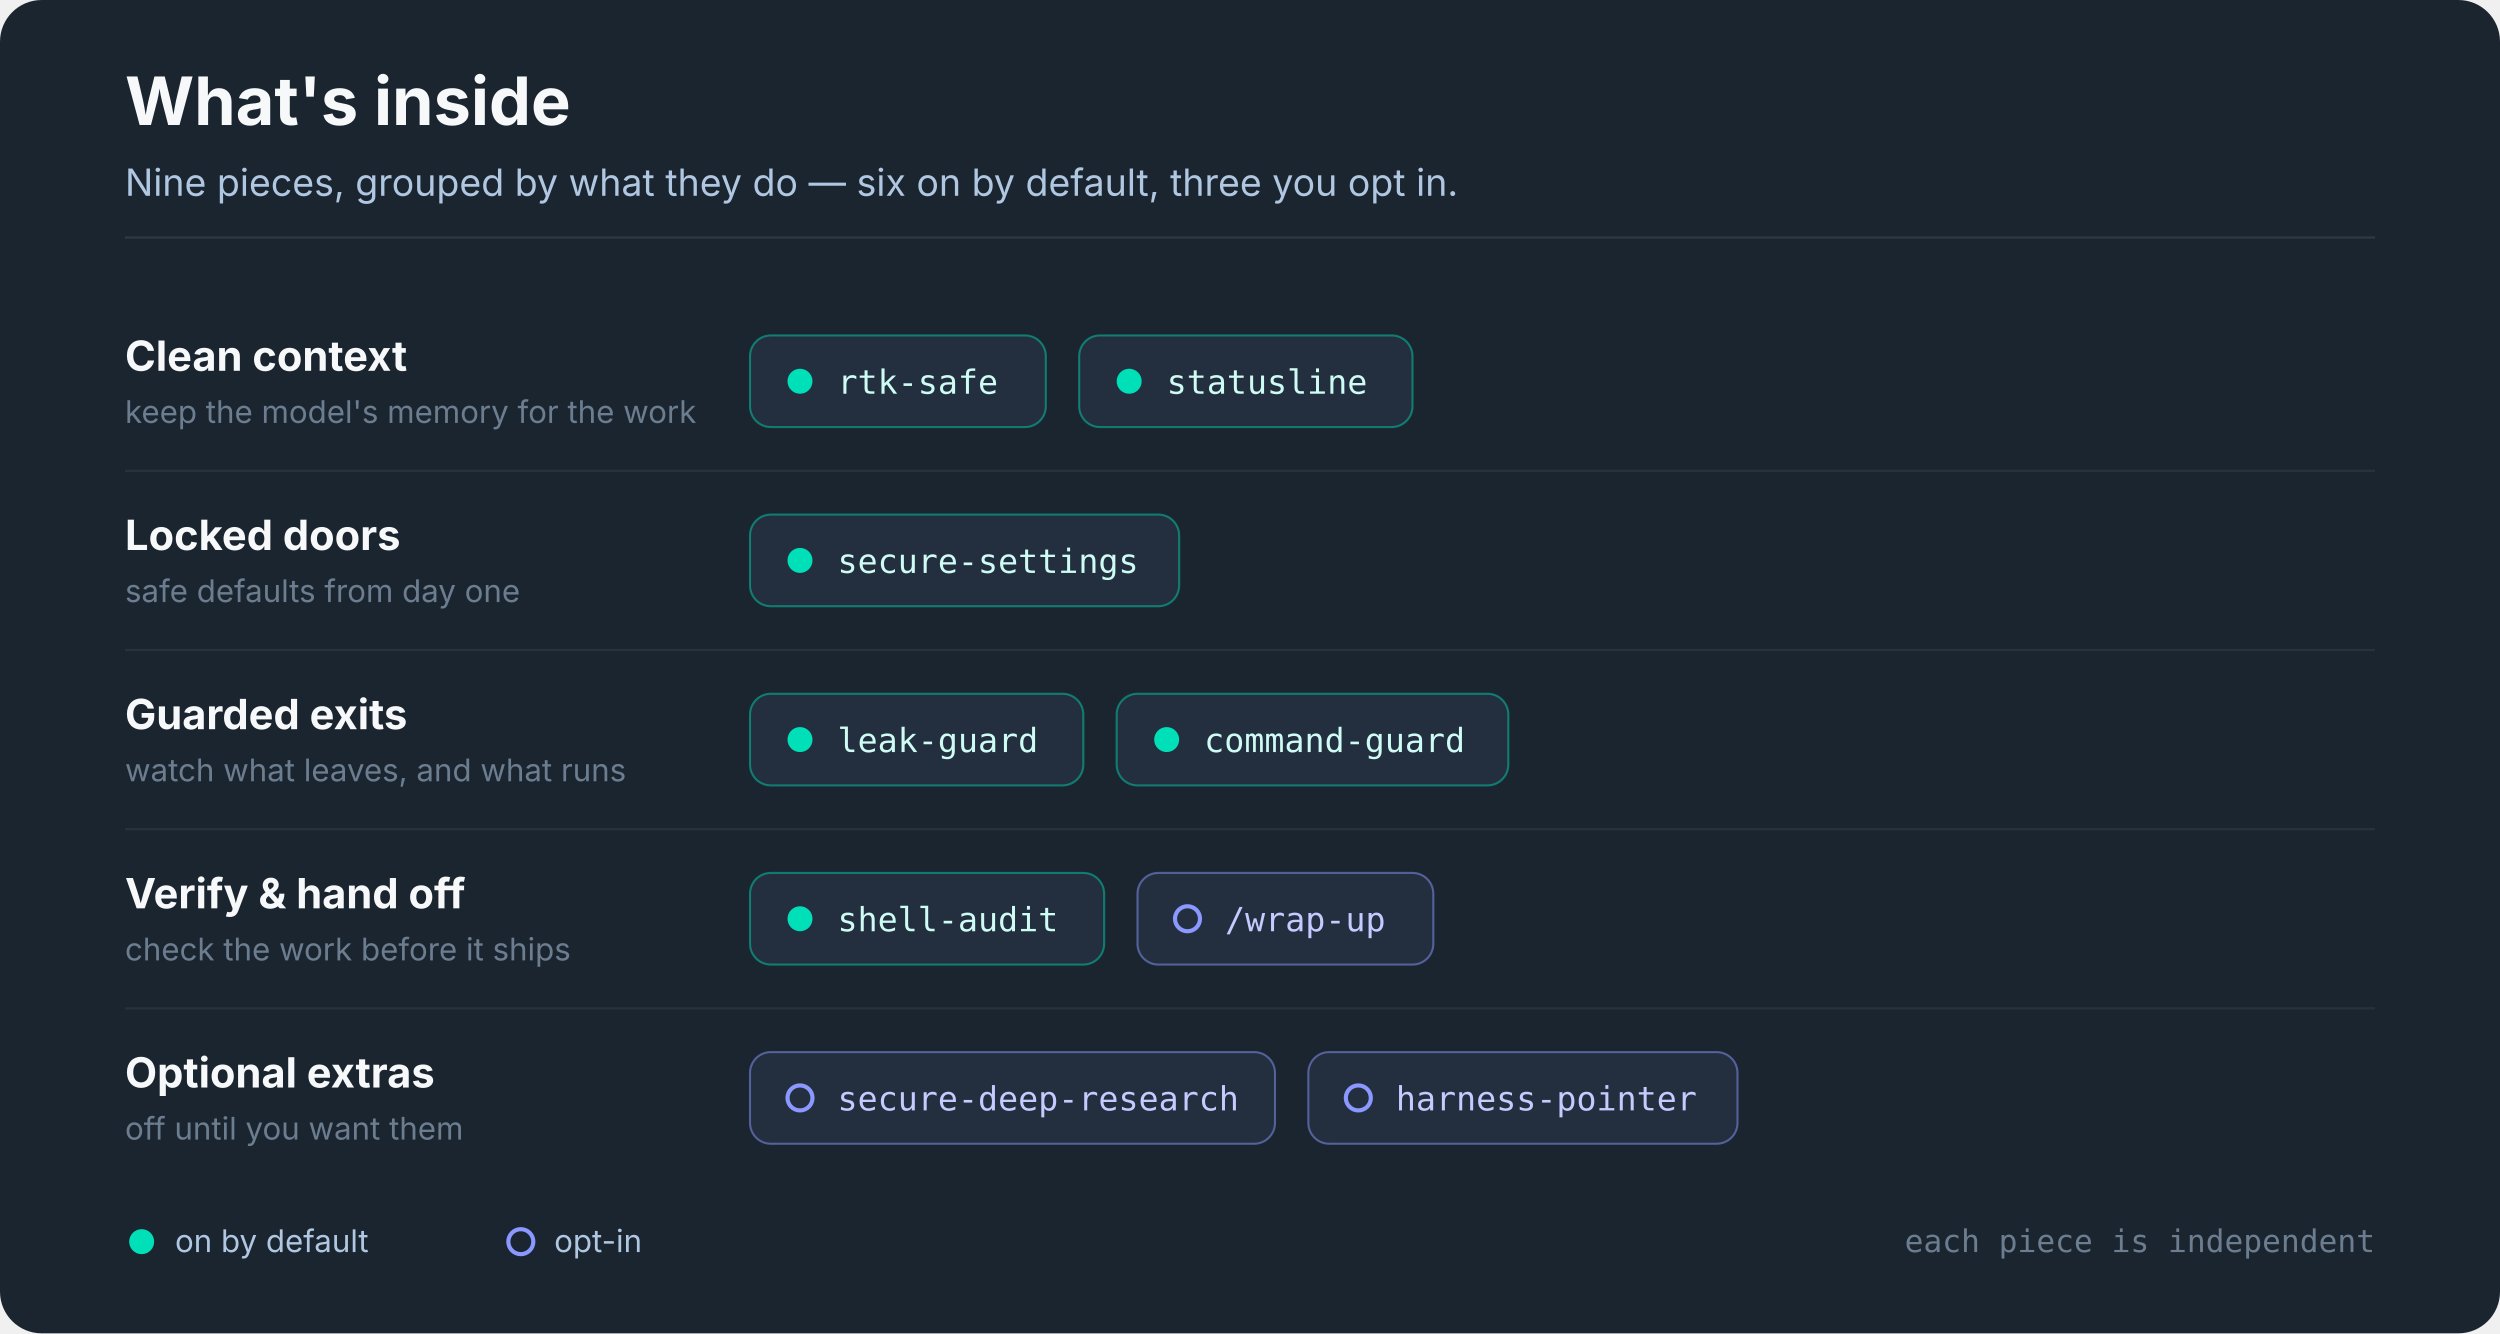
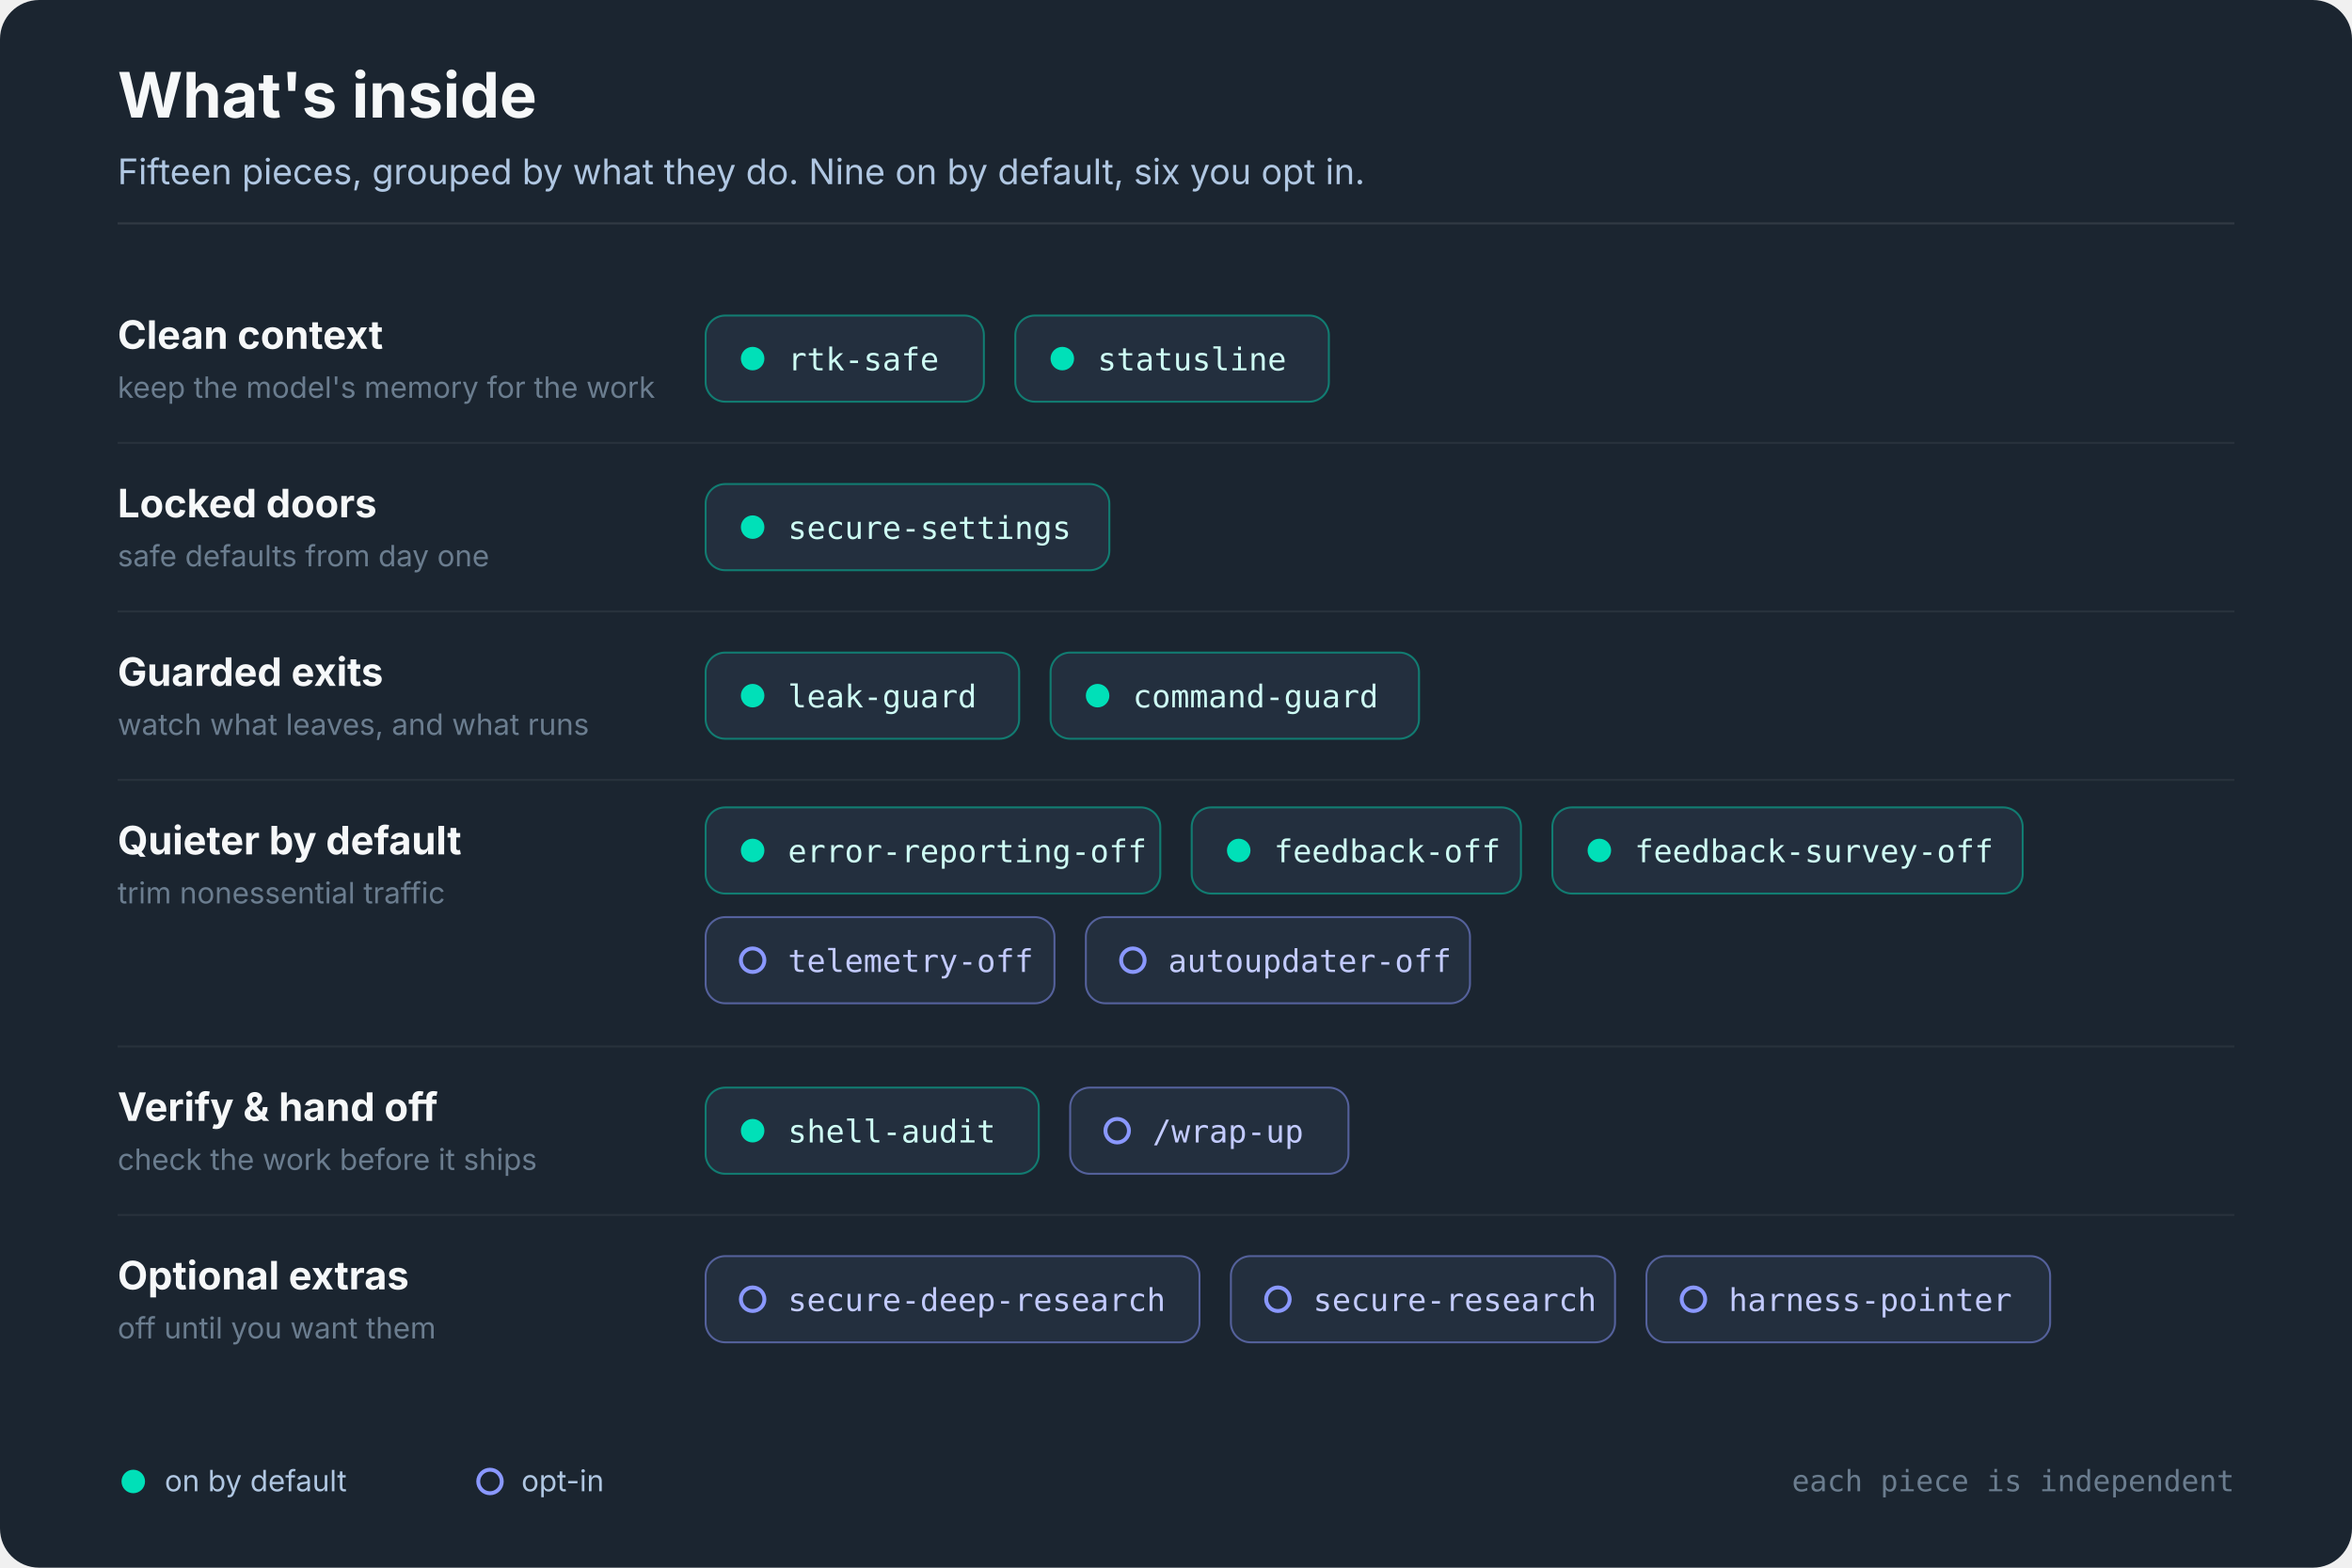
- <svg xmlns="http://www.w3.org/2000/svg" viewBox="0 0 1200 640" font-family="system-ui, -apple-system, 'Segoe UI', sans-serif">
-   <rect width="1200" height="640" rx="20" fill="#1B2530" />
+ <svg xmlns="http://www.w3.org/2000/svg" viewBox="0 0 1200 800" font-family="system-ui, -apple-system, 'Segoe UI', sans-serif">
+   <rect width="1200" height="800" rx="20" fill="#1B2530" />
  <text x="60" y="60" font-size="32" font-weight="700" fill="#F6F8F9">What's inside</text>
-   <text x="60" y="94" font-size="18" fill="#B0C7E2">Nine pieces, grouped by what they do — six on by default, three you opt in.</text>
+   <text x="60" y="94" font-size="18" fill="#B0C7E2">Fifteen pieces, grouped by what they do. Nine on by default, six you opt in.</text>
  <line x1="60" y1="114" x2="1140" y2="114" stroke="#FFFFFF" stroke-opacity="0.10" />
  <g font-size="16">
    <g transform="translate(0,140)">
      <text x="60" y="38" font-size="20" font-weight="700" fill="#F6F8F9">Clean context</text>
      <text x="60" y="63" font-size="15" fill="#6B7D8F">keep the model's memory for the work</text>
      <g transform="translate(360,21)">
        <rect width="142" height="44" rx="10" fill="#232F3E" stroke="#00E0B8" stroke-opacity="0.45" />
        <circle cx="24" cy="22" r="6" fill="#00E0B8" />
        <text x="42" y="28" font-family="ui-monospace,'Geist Mono',monospace" fill="#CEFCF4">rtk-safe</text>
      </g>
      <g transform="translate(518,21)">
        <rect width="160" height="44" rx="10" fill="#232F3E" stroke="#00E0B8" stroke-opacity="0.45" />
        <circle cx="24" cy="22" r="6" fill="#00E0B8" />
        <text x="42" y="28" font-family="ui-monospace,'Geist Mono',monospace" fill="#CEFCF4">statusline</text>
      </g>
    </g>
    <line x1="60" y1="226" x2="1140" y2="226" stroke="#FFFFFF" stroke-opacity="0.06" />
    <g transform="translate(0,226)">
      <text x="60" y="38" font-size="20" font-weight="700" fill="#F6F8F9">Locked doors</text>
      <text x="60" y="63" font-size="15" fill="#6B7D8F">safe defaults from day one</text>
      <g transform="translate(360,21)">
        <rect width="206" height="44" rx="10" fill="#232F3E" stroke="#00E0B8" stroke-opacity="0.45" />
        <circle cx="24" cy="22" r="6" fill="#00E0B8" />
        <text x="42" y="28" font-family="ui-monospace,'Geist Mono',monospace" fill="#CEFCF4">secure-settings</text>
      </g>
    </g>
    <line x1="60" y1="312" x2="1140" y2="312" stroke="#FFFFFF" stroke-opacity="0.06" />
    <g transform="translate(0,312)">
      <text x="60" y="38" font-size="20" font-weight="700" fill="#F6F8F9">Guarded exits</text>
      <text x="60" y="63" font-size="15" fill="#6B7D8F">watch what leaves, and what runs</text>
      <g transform="translate(360,21)">
        <rect width="160" height="44" rx="10" fill="#232F3E" stroke="#00E0B8" stroke-opacity="0.45" />
        <circle cx="24" cy="22" r="6" fill="#00E0B8" />
        <text x="42" y="28" font-family="ui-monospace,'Geist Mono',monospace" fill="#CEFCF4">leak-guard</text>
      </g>
      <g transform="translate(536,21)">
        <rect width="188" height="44" rx="10" fill="#232F3E" stroke="#00E0B8" stroke-opacity="0.45" />
        <circle cx="24" cy="22" r="6" fill="#00E0B8" />
        <text x="42" y="28" font-family="ui-monospace,'Geist Mono',monospace" fill="#CEFCF4">command-guard</text>
      </g>
    </g>
    <line x1="60" y1="398" x2="1140" y2="398" stroke="#FFFFFF" stroke-opacity="0.06" />
    <g transform="translate(0,398)">
+       <text x="60" y="38" font-size="20" font-weight="700" fill="#F6F8F9">Quieter by default</text>
+       <text x="60" y="63" font-size="15" fill="#6B7D8F">trim nonessential traffic</text>
+       <g transform="translate(360,14)">
+         <rect width="232" height="44" rx="10" fill="#232F3E" stroke="#00E0B8" stroke-opacity="0.45" />
+         <circle cx="24" cy="22" r="6" fill="#00E0B8" />
+         <text x="42" y="28" font-family="ui-monospace,'Geist Mono',monospace" fill="#CEFCF4">error-reporting-off</text>
+       </g>
+       <g transform="translate(608,14)">
+         <rect width="168" height="44" rx="10" fill="#232F3E" stroke="#00E0B8" stroke-opacity="0.45" />
+         <circle cx="24" cy="22" r="6" fill="#00E0B8" />
+         <text x="42" y="28" font-family="ui-monospace,'Geist Mono',monospace" fill="#CEFCF4">feedback-off</text>
+       </g>
+       <g transform="translate(792,14)">
+         <rect width="240" height="44" rx="10" fill="#232F3E" stroke="#00E0B8" stroke-opacity="0.45" />
+         <circle cx="24" cy="22" r="6" fill="#00E0B8" />
+         <text x="42" y="28" font-family="ui-monospace,'Geist Mono',monospace" fill="#CEFCF4">feedback-survey-off</text>
+       </g>
+       <g transform="translate(360,70)">
+         <rect width="178" height="44" rx="10" fill="#232F3E" stroke="#8A98FF" stroke-opacity="0.5" />
+         <circle cx="24" cy="22" r="6" fill="none" stroke="#8A98FF" stroke-width="2" />
+         <text x="42" y="28" font-family="ui-monospace,'Geist Mono',monospace" fill="#C3CBFF">telemetry-off</text>
+       </g>
+       <g transform="translate(554,70)">
+         <rect width="196" height="44" rx="10" fill="#232F3E" stroke="#8A98FF" stroke-opacity="0.5" />
+         <circle cx="24" cy="22" r="6" fill="none" stroke="#8A98FF" stroke-width="2" />
+         <text x="42" y="28" font-family="ui-monospace,'Geist Mono',monospace" fill="#C3CBFF">autoupdater-off</text>
+       </g>
+     </g>
+     <line x1="60" y1="534" x2="1140" y2="534" stroke="#FFFFFF" stroke-opacity="0.06" />
+     <g transform="translate(0,534)">
      <text x="60" y="38" font-size="20" font-weight="700" fill="#F6F8F9">Verify &amp; hand off</text>
      <text x="60" y="63" font-size="15" fill="#6B7D8F">check the work before it ships</text>
      <g transform="translate(360,21)">
        <rect width="170" height="44" rx="10" fill="#232F3E" stroke="#00E0B8" stroke-opacity="0.45" />
        <circle cx="24" cy="22" r="6" fill="#00E0B8" />
        <text x="42" y="28" font-family="ui-monospace,'Geist Mono',monospace" fill="#CEFCF4">shell-audit</text>
      </g>
      <g transform="translate(546,21)">
        <rect width="142" height="44" rx="10" fill="#232F3E" stroke="#8A98FF" stroke-opacity="0.5" />
        <circle cx="24" cy="22" r="6" fill="none" stroke="#8A98FF" stroke-width="2" />
        <text x="42" y="28" font-family="ui-monospace,'Geist Mono',monospace" fill="#C3CBFF">/wrap-up</text>
      </g>
    </g>
-     <line x1="60" y1="484" x2="1140" y2="484" stroke="#FFFFFF" stroke-opacity="0.06" />
-     <g transform="translate(0,484)">
+     <line x1="60" y1="620" x2="1140" y2="620" stroke="#FFFFFF" stroke-opacity="0.06" />
+     <g transform="translate(0,620)">
      <text x="60" y="38" font-size="20" font-weight="700" fill="#F6F8F9">Optional extras</text>
      <text x="60" y="63" font-size="15" fill="#6B7D8F">off until you want them</text>
      <g transform="translate(360,21)">
        <rect width="252" height="44" rx="10" fill="#232F3E" stroke="#8A98FF" stroke-opacity="0.5" />
        <circle cx="24" cy="22" r="6" fill="none" stroke="#8A98FF" stroke-width="2" />
        <text x="42" y="28" font-family="ui-monospace,'Geist Mono',monospace" fill="#C3CBFF">secure-deep-research</text>
      </g>
      <g transform="translate(628,21)">
+         <rect width="196" height="44" rx="10" fill="#232F3E" stroke="#8A98FF" stroke-opacity="0.5" />
+         <circle cx="24" cy="22" r="6" fill="none" stroke="#8A98FF" stroke-width="2" />
+         <text x="42" y="28" font-family="ui-monospace,'Geist Mono',monospace" fill="#C3CBFF">secure-research</text>
+       </g>
+       <g transform="translate(840,21)">
        <rect width="206" height="44" rx="10" fill="#232F3E" stroke="#8A98FF" stroke-opacity="0.5" />
        <circle cx="24" cy="22" r="6" fill="none" stroke="#8A98FF" stroke-width="2" />
        <text x="42" y="28" font-family="ui-monospace,'Geist Mono',monospace" fill="#C3CBFF">harness-pointer</text>
      </g>
    </g>
  </g>
-   <g transform="translate(60,600)" font-size="15">
+   <g transform="translate(60,760)" font-size="15">
    <circle cx="8" cy="-4" r="6" fill="#00E0B8" />
    <text x="24" y="1" fill="#B0C7E2">on by default</text>
    <circle cx="190" cy="-4" r="6" fill="none" stroke="#8A98FF" stroke-width="2" />
    <text x="206" y="1" fill="#B0C7E2">opt-in</text>
    <text x="1080" y="1" text-anchor="end" font-family="ui-monospace,'Geist Mono',monospace" fill="#6B7D8F">each piece is independent</text>
  </g>
</svg>
